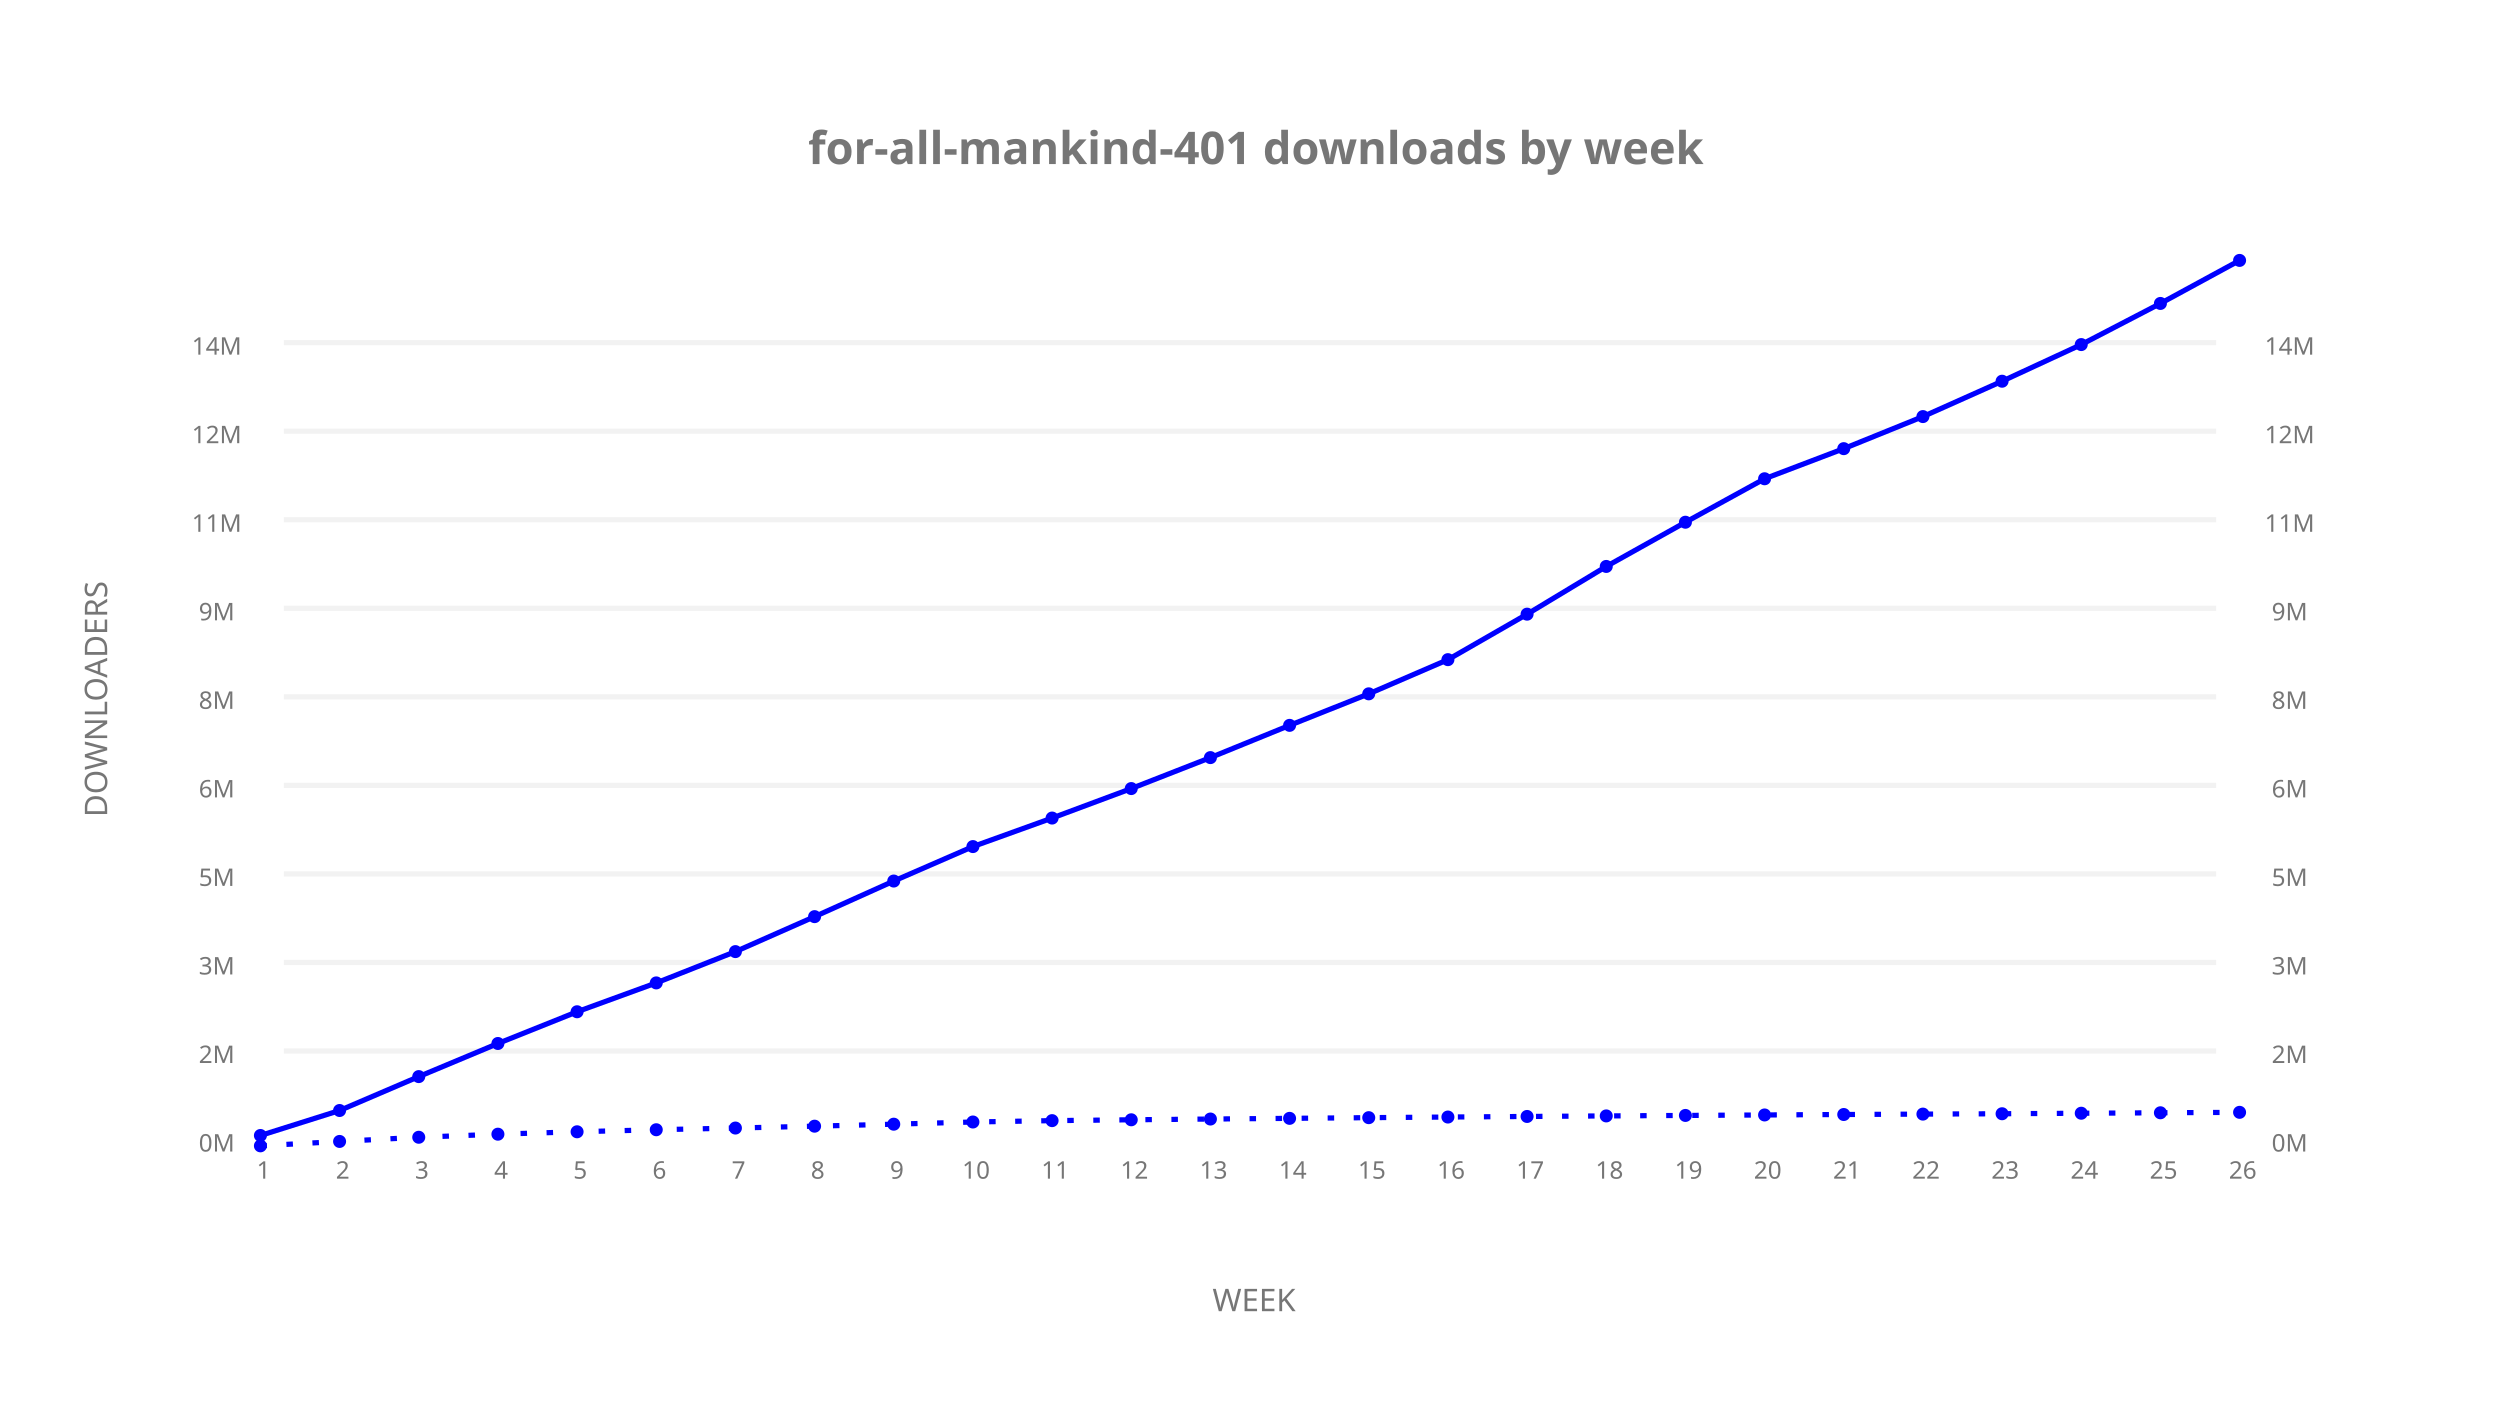
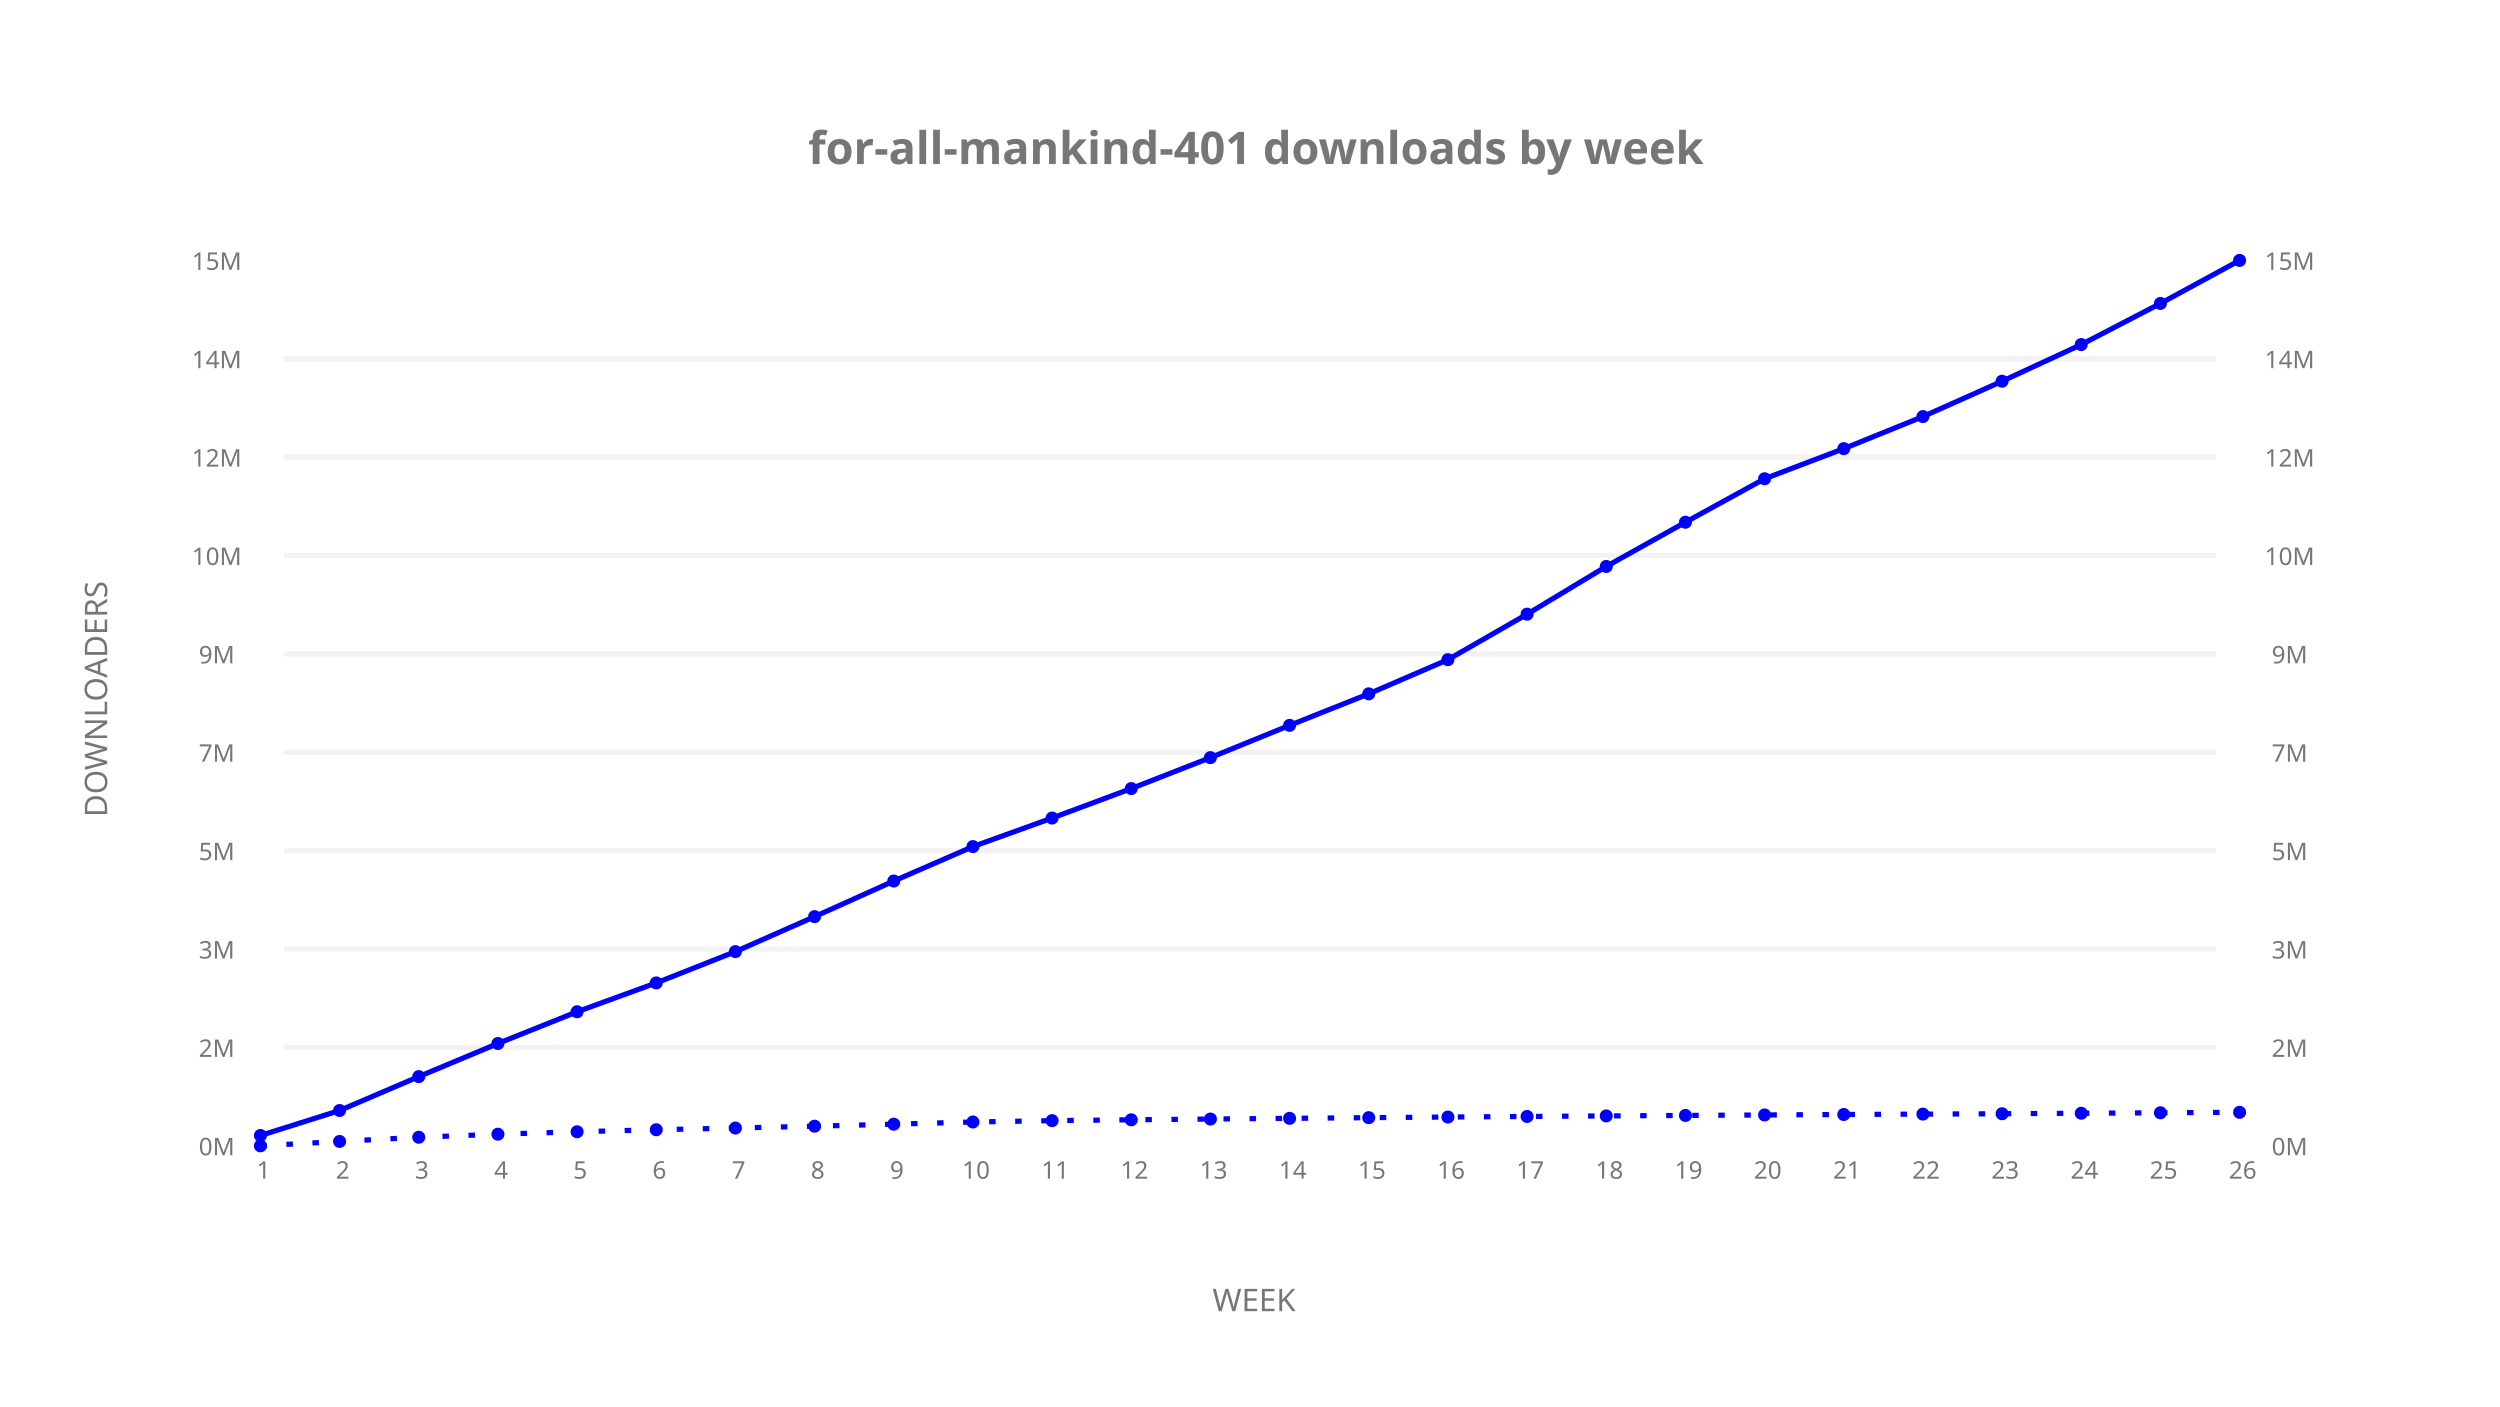
<svg xmlns="http://www.w3.org/2000/svg" xml:space="preserve" id="for-all-mankind-401-downloads-by-week-for-all-mankind-401-week" x="0px" y="0px" width="1920px" height="1080px" viewBox="0 0 1920 1080" enable-background="new 0 0 1920 1080" role="img">
  <g id="annotations">
    <text x="960" y="126" font-family="Atkinson Hyperlegible" font-size="26pt" text-anchor="middle" text-align="center" font-weight="600" font-style="normal" style="fill:rgb(118,118,118); fill-opacity:1; stroke:rgb(118,118,118); stroke-opacity:0; stroke-width:0.5"> for-all-mankind-401 downloads by week</text>
    <g id="axes-lines">
      <text x="960" y="1007" font-family="Atkinson Hyperlegible" font-size="18pt" text-anchor="middle" text-align="center" font-weight="500" font-style="normal" style="fill:rgb(118,118,118); fill-opacity:1; stroke:rgb(118,118,118); stroke-opacity:0; stroke-width:0.5"> WEEK</text>
      <text x="73" y="540" font-family="Atkinson Hyperlegible" font-size="18pt" text-anchor="middle" text-align="center" dominant-baseline="central" font-weight="500" font-style="normal" style="fill:rgb(118,118,118); fill-opacity:1; stroke:rgb(118,118,118); stroke-opacity:0; stroke-width:0.5" transform="rotate(-90,73,540)"> DOWNLOADERS</text>
    </g>
    <g id="tic-y-label-lines">
-       <line x1="218" y1="807.159" x2="1702" y2="807.159" style="fill:rgb(0,0,255); fill-opacity:0; stroke:rgb(242,242,242); stroke-opacity:1; stroke-width:4" />
-       <line x1="218" y1="739.159" x2="1702" y2="739.159" style="fill:rgb(0,0,255); fill-opacity:0; stroke:rgb(242,242,242); stroke-opacity:1; stroke-width:4" />
-       <line x1="218" y1="671.159" x2="1702" y2="671.159" style="fill:rgb(0,0,255); fill-opacity:0; stroke:rgb(242,242,242); stroke-opacity:1; stroke-width:4" />
-       <line x1="218" y1="603.159" x2="1702" y2="603.159" style="fill:rgb(0,0,255); fill-opacity:0; stroke:rgb(242,242,242); stroke-opacity:1; stroke-width:4" />
-       <line x1="218" y1="535.159" x2="1702" y2="535.159" style="fill:rgb(0,0,255); fill-opacity:0; stroke:rgb(242,242,242); stroke-opacity:1; stroke-width:4" />
-       <line x1="218" y1="467.159" x2="1702" y2="467.159" style="fill:rgb(0,0,255); fill-opacity:0; stroke:rgb(242,242,242); stroke-opacity:1; stroke-width:4" />
-       <line x1="218" y1="399.159" x2="1702" y2="399.159" style="fill:rgb(0,0,255); fill-opacity:0; stroke:rgb(242,242,242); stroke-opacity:1; stroke-width:4" />
-       <line x1="218" y1="331.159" x2="1702" y2="331.159" style="fill:rgb(0,0,255); fill-opacity:0; stroke:rgb(242,242,242); stroke-opacity:1; stroke-width:4" />
-       <line x1="218" y1="263.159" x2="1702" y2="263.159" style="fill:rgb(0,0,255); fill-opacity:0; stroke:rgb(242,242,242); stroke-opacity:1; stroke-width:4" />
+       <line x1="218" y1="804.444" x2="1702" y2="804.444" style="fill:rgb(0,0,255); fill-opacity:0; stroke:rgb(242,242,242); stroke-opacity:1; stroke-width:4" />
+       <line x1="218" y1="728.889" x2="1702" y2="728.889" style="fill:rgb(0,0,255); fill-opacity:0; stroke:rgb(242,242,242); stroke-opacity:1; stroke-width:4" />
+       <line x1="218" y1="653.333" x2="1702" y2="653.333" style="fill:rgb(0,0,255); fill-opacity:0; stroke:rgb(242,242,242); stroke-opacity:1; stroke-width:4" />
+       <line x1="218" y1="577.778" x2="1702" y2="577.778" style="fill:rgb(0,0,255); fill-opacity:0; stroke:rgb(242,242,242); stroke-opacity:1; stroke-width:4" />
+       <line x1="218" y1="502.222" x2="1702" y2="502.222" style="fill:rgb(0,0,255); fill-opacity:0; stroke:rgb(242,242,242); stroke-opacity:1; stroke-width:4" />
+       <line x1="218" y1="426.667" x2="1702" y2="426.667" style="fill:rgb(0,0,255); fill-opacity:0; stroke:rgb(242,242,242); stroke-opacity:1; stroke-width:4" />
+       <line x1="218" y1="351.111" x2="1702" y2="351.111" style="fill:rgb(0,0,255); fill-opacity:0; stroke:rgb(242,242,242); stroke-opacity:1; stroke-width:4" />
+       <line x1="218" y1="275.556" x2="1702" y2="275.556" style="fill:rgb(0,0,255); fill-opacity:0; stroke:rgb(242,242,242); stroke-opacity:1; stroke-width:4" />
    </g>
    <g id="tic-x-labels">
      <text x="200" y="898" font-family="Atkinson Hyperlegible" font-size="14pt" text-anchor="middle" text-align="center" dominant-baseline="central" font-weight="400" font-style="normal" style="fill:rgb(118,118,118); fill-opacity:1; stroke:rgb(118,118,118); stroke-opacity:0; stroke-width:0.5"> 1</text>
      <text x="260.8" y="898" font-family="Atkinson Hyperlegible" font-size="14pt" text-anchor="middle" text-align="center" dominant-baseline="central" font-weight="400" font-style="normal" style="fill:rgb(118,118,118); fill-opacity:1; stroke:rgb(118,118,118); stroke-opacity:0; stroke-width:0.5"> 2</text>
      <text x="321.6" y="898" font-family="Atkinson Hyperlegible" font-size="14pt" text-anchor="middle" text-align="center" dominant-baseline="central" font-weight="400" font-style="normal" style="fill:rgb(118,118,118); fill-opacity:1; stroke:rgb(118,118,118); stroke-opacity:0; stroke-width:0.5"> 3</text>
      <text x="382.4" y="898" font-family="Atkinson Hyperlegible" font-size="14pt" text-anchor="middle" text-align="center" dominant-baseline="central" font-weight="400" font-style="normal" style="fill:rgb(118,118,118); fill-opacity:1; stroke:rgb(118,118,118); stroke-opacity:0; stroke-width:0.5"> 4</text>
      <text x="443.2" y="898" font-family="Atkinson Hyperlegible" font-size="14pt" text-anchor="middle" text-align="center" dominant-baseline="central" font-weight="400" font-style="normal" style="fill:rgb(118,118,118); fill-opacity:1; stroke:rgb(118,118,118); stroke-opacity:0; stroke-width:0.5"> 5</text>
      <text x="504" y="898" font-family="Atkinson Hyperlegible" font-size="14pt" text-anchor="middle" text-align="center" dominant-baseline="central" font-weight="400" font-style="normal" style="fill:rgb(118,118,118); fill-opacity:1; stroke:rgb(118,118,118); stroke-opacity:0; stroke-width:0.5"> 6</text>
      <text x="564.8" y="898" font-family="Atkinson Hyperlegible" font-size="14pt" text-anchor="middle" text-align="center" dominant-baseline="central" font-weight="400" font-style="normal" style="fill:rgb(118,118,118); fill-opacity:1; stroke:rgb(118,118,118); stroke-opacity:0; stroke-width:0.5"> 7</text>
      <text x="625.6" y="898" font-family="Atkinson Hyperlegible" font-size="14pt" text-anchor="middle" text-align="center" dominant-baseline="central" font-weight="400" font-style="normal" style="fill:rgb(118,118,118); fill-opacity:1; stroke:rgb(118,118,118); stroke-opacity:0; stroke-width:0.5"> 8</text>
      <text x="686.4" y="898" font-family="Atkinson Hyperlegible" font-size="14pt" text-anchor="middle" text-align="center" dominant-baseline="central" font-weight="400" font-style="normal" style="fill:rgb(118,118,118); fill-opacity:1; stroke:rgb(118,118,118); stroke-opacity:0; stroke-width:0.5"> 9</text>
      <text x="747.2" y="898" font-family="Atkinson Hyperlegible" font-size="14pt" text-anchor="middle" text-align="center" dominant-baseline="central" font-weight="400" font-style="normal" style="fill:rgb(118,118,118); fill-opacity:1; stroke:rgb(118,118,118); stroke-opacity:0; stroke-width:0.5"> 10</text>
      <text x="808" y="898" font-family="Atkinson Hyperlegible" font-size="14pt" text-anchor="middle" text-align="center" dominant-baseline="central" font-weight="400" font-style="normal" style="fill:rgb(118,118,118); fill-opacity:1; stroke:rgb(118,118,118); stroke-opacity:0; stroke-width:0.5"> 11</text>
      <text x="868.8" y="898" font-family="Atkinson Hyperlegible" font-size="14pt" text-anchor="middle" text-align="center" dominant-baseline="central" font-weight="400" font-style="normal" style="fill:rgb(118,118,118); fill-opacity:1; stroke:rgb(118,118,118); stroke-opacity:0; stroke-width:0.5"> 12</text>
      <text x="929.6" y="898" font-family="Atkinson Hyperlegible" font-size="14pt" text-anchor="middle" text-align="center" dominant-baseline="central" font-weight="400" font-style="normal" style="fill:rgb(118,118,118); fill-opacity:1; stroke:rgb(118,118,118); stroke-opacity:0; stroke-width:0.5"> 13</text>
      <text x="990.4" y="898" font-family="Atkinson Hyperlegible" font-size="14pt" text-anchor="middle" text-align="center" dominant-baseline="central" font-weight="400" font-style="normal" style="fill:rgb(118,118,118); fill-opacity:1; stroke:rgb(118,118,118); stroke-opacity:0; stroke-width:0.5"> 14</text>
      <text x="1051.2" y="898" font-family="Atkinson Hyperlegible" font-size="14pt" text-anchor="middle" text-align="center" dominant-baseline="central" font-weight="400" font-style="normal" style="fill:rgb(118,118,118); fill-opacity:1; stroke:rgb(118,118,118); stroke-opacity:0; stroke-width:0.5"> 15</text>
      <text x="1112" y="898" font-family="Atkinson Hyperlegible" font-size="14pt" text-anchor="middle" text-align="center" dominant-baseline="central" font-weight="400" font-style="normal" style="fill:rgb(118,118,118); fill-opacity:1; stroke:rgb(118,118,118); stroke-opacity:0; stroke-width:0.5"> 16</text>
      <text x="1172.8" y="898" font-family="Atkinson Hyperlegible" font-size="14pt" text-anchor="middle" text-align="center" dominant-baseline="central" font-weight="400" font-style="normal" style="fill:rgb(118,118,118); fill-opacity:1; stroke:rgb(118,118,118); stroke-opacity:0; stroke-width:0.5"> 17</text>
      <text x="1233.6" y="898" font-family="Atkinson Hyperlegible" font-size="14pt" text-anchor="middle" text-align="center" dominant-baseline="central" font-weight="400" font-style="normal" style="fill:rgb(118,118,118); fill-opacity:1; stroke:rgb(118,118,118); stroke-opacity:0; stroke-width:0.5"> 18</text>
      <text x="1294.4" y="898" font-family="Atkinson Hyperlegible" font-size="14pt" text-anchor="middle" text-align="center" dominant-baseline="central" font-weight="400" font-style="normal" style="fill:rgb(118,118,118); fill-opacity:1; stroke:rgb(118,118,118); stroke-opacity:0; stroke-width:0.5"> 19</text>
      <text x="1355.2" y="898" font-family="Atkinson Hyperlegible" font-size="14pt" text-anchor="middle" text-align="center" dominant-baseline="central" font-weight="400" font-style="normal" style="fill:rgb(118,118,118); fill-opacity:1; stroke:rgb(118,118,118); stroke-opacity:0; stroke-width:0.5"> 20</text>
      <text x="1416" y="898" font-family="Atkinson Hyperlegible" font-size="14pt" text-anchor="middle" text-align="center" dominant-baseline="central" font-weight="400" font-style="normal" style="fill:rgb(118,118,118); fill-opacity:1; stroke:rgb(118,118,118); stroke-opacity:0; stroke-width:0.5"> 21</text>
      <text x="1476.8" y="898" font-family="Atkinson Hyperlegible" font-size="14pt" text-anchor="middle" text-align="center" dominant-baseline="central" font-weight="400" font-style="normal" style="fill:rgb(118,118,118); fill-opacity:1; stroke:rgb(118,118,118); stroke-opacity:0; stroke-width:0.5"> 22</text>
      <text x="1537.6" y="898" font-family="Atkinson Hyperlegible" font-size="14pt" text-anchor="middle" text-align="center" dominant-baseline="central" font-weight="400" font-style="normal" style="fill:rgb(118,118,118); fill-opacity:1; stroke:rgb(118,118,118); stroke-opacity:0; stroke-width:0.5"> 23</text>
      <text x="1598.4" y="898" font-family="Atkinson Hyperlegible" font-size="14pt" text-anchor="middle" text-align="center" dominant-baseline="central" font-weight="400" font-style="normal" style="fill:rgb(118,118,118); fill-opacity:1; stroke:rgb(118,118,118); stroke-opacity:0; stroke-width:0.5"> 24</text>
      <text x="1659.2" y="898" font-family="Atkinson Hyperlegible" font-size="14pt" text-anchor="middle" text-align="center" dominant-baseline="central" font-weight="400" font-style="normal" style="fill:rgb(118,118,118); fill-opacity:1; stroke:rgb(118,118,118); stroke-opacity:0; stroke-width:0.5"> 25</text>
      <text x="1720" y="898" font-family="Atkinson Hyperlegible" font-size="14pt" text-anchor="middle" text-align="center" dominant-baseline="central" font-weight="400" font-style="normal" style="fill:rgb(118,118,118); fill-opacity:1; stroke:rgb(118,118,118); stroke-opacity:0; stroke-width:0.5"> 26</text>
    </g>
    <g id="tic-y-labels">
-       <text x="164" y="877.159" font-family="Atkinson Hyperlegible" font-size="14pt" text-anchor="middle" text-align="center" dominant-baseline="central" font-weight="400" font-style="normal" style="fill:rgb(118,118,118); fill-opacity:1; stroke:rgb(118,118,118); stroke-opacity:0; stroke-width:0.5"> 0M</text>
-       <text x="1756" y="877.159" font-family="Atkinson Hyperlegible" font-size="14pt" text-anchor="middle" text-align="center" dominant-baseline="central" font-weight="400" font-style="normal" style="fill:rgb(118,118,118); fill-opacity:1; stroke:rgb(118,118,118); stroke-opacity:0; stroke-width:0.5"> 0M</text>
-       <text x="164" y="809.159" font-family="Atkinson Hyperlegible" font-size="14pt" text-anchor="middle" text-align="center" dominant-baseline="central" font-weight="400" font-style="normal" style="fill:rgb(118,118,118); fill-opacity:1; stroke:rgb(118,118,118); stroke-opacity:0; stroke-width:0.5"> 2M</text>
-       <text x="1756" y="809.159" font-family="Atkinson Hyperlegible" font-size="14pt" text-anchor="middle" text-align="center" dominant-baseline="central" font-weight="400" font-style="normal" style="fill:rgb(118,118,118); fill-opacity:1; stroke:rgb(118,118,118); stroke-opacity:0; stroke-width:0.5"> 2M</text>
-       <text x="164" y="741.159" font-family="Atkinson Hyperlegible" font-size="14pt" text-anchor="middle" text-align="center" dominant-baseline="central" font-weight="400" font-style="normal" style="fill:rgb(118,118,118); fill-opacity:1; stroke:rgb(118,118,118); stroke-opacity:0; stroke-width:0.5"> 3M</text>
-       <text x="1756" y="741.159" font-family="Atkinson Hyperlegible" font-size="14pt" text-anchor="middle" text-align="center" dominant-baseline="central" font-weight="400" font-style="normal" style="fill:rgb(118,118,118); fill-opacity:1; stroke:rgb(118,118,118); stroke-opacity:0; stroke-width:0.5"> 3M</text>
-       <text x="164" y="673.159" font-family="Atkinson Hyperlegible" font-size="14pt" text-anchor="middle" text-align="center" dominant-baseline="central" font-weight="400" font-style="normal" style="fill:rgb(118,118,118); fill-opacity:1; stroke:rgb(118,118,118); stroke-opacity:0; stroke-width:0.5"> 5M</text>
-       <text x="1756" y="673.159" font-family="Atkinson Hyperlegible" font-size="14pt" text-anchor="middle" text-align="center" dominant-baseline="central" font-weight="400" font-style="normal" style="fill:rgb(118,118,118); fill-opacity:1; stroke:rgb(118,118,118); stroke-opacity:0; stroke-width:0.5"> 5M</text>
-       <text x="164" y="605.159" font-family="Atkinson Hyperlegible" font-size="14pt" text-anchor="middle" text-align="center" dominant-baseline="central" font-weight="400" font-style="normal" style="fill:rgb(118,118,118); fill-opacity:1; stroke:rgb(118,118,118); stroke-opacity:0; stroke-width:0.5"> 6M</text>
-       <text x="1756" y="605.159" font-family="Atkinson Hyperlegible" font-size="14pt" text-anchor="middle" text-align="center" dominant-baseline="central" font-weight="400" font-style="normal" style="fill:rgb(118,118,118); fill-opacity:1; stroke:rgb(118,118,118); stroke-opacity:0; stroke-width:0.5"> 6M</text>
-       <text x="164" y="537.159" font-family="Atkinson Hyperlegible" font-size="14pt" text-anchor="middle" text-align="center" dominant-baseline="central" font-weight="400" font-style="normal" style="fill:rgb(118,118,118); fill-opacity:1; stroke:rgb(118,118,118); stroke-opacity:0; stroke-width:0.5"> 8M</text>
-       <text x="1756" y="537.159" font-family="Atkinson Hyperlegible" font-size="14pt" text-anchor="middle" text-align="center" dominant-baseline="central" font-weight="400" font-style="normal" style="fill:rgb(118,118,118); fill-opacity:1; stroke:rgb(118,118,118); stroke-opacity:0; stroke-width:0.5"> 8M</text>
-       <text x="164" y="469.159" font-family="Atkinson Hyperlegible" font-size="14pt" text-anchor="middle" text-align="center" dominant-baseline="central" font-weight="400" font-style="normal" style="fill:rgb(118,118,118); fill-opacity:1; stroke:rgb(118,118,118); stroke-opacity:0; stroke-width:0.5"> 9M</text>
-       <text x="1756" y="469.159" font-family="Atkinson Hyperlegible" font-size="14pt" text-anchor="middle" text-align="center" dominant-baseline="central" font-weight="400" font-style="normal" style="fill:rgb(118,118,118); fill-opacity:1; stroke:rgb(118,118,118); stroke-opacity:0; stroke-width:0.5"> 9M</text>
-       <text x="164" y="401.159" font-family="Atkinson Hyperlegible" font-size="14pt" text-anchor="middle" text-align="center" dominant-baseline="central" font-weight="400" font-style="normal" style="fill:rgb(118,118,118); fill-opacity:1; stroke:rgb(118,118,118); stroke-opacity:0; stroke-width:0.5"> 11M</text>
-       <text x="1756" y="401.159" font-family="Atkinson Hyperlegible" font-size="14pt" text-anchor="middle" text-align="center" dominant-baseline="central" font-weight="400" font-style="normal" style="fill:rgb(118,118,118); fill-opacity:1; stroke:rgb(118,118,118); stroke-opacity:0; stroke-width:0.5"> 11M</text>
-       <text x="164" y="333.159" font-family="Atkinson Hyperlegible" font-size="14pt" text-anchor="middle" text-align="center" dominant-baseline="central" font-weight="400" font-style="normal" style="fill:rgb(118,118,118); fill-opacity:1; stroke:rgb(118,118,118); stroke-opacity:0; stroke-width:0.5"> 12M</text>
-       <text x="1756" y="333.159" font-family="Atkinson Hyperlegible" font-size="14pt" text-anchor="middle" text-align="center" dominant-baseline="central" font-weight="400" font-style="normal" style="fill:rgb(118,118,118); fill-opacity:1; stroke:rgb(118,118,118); stroke-opacity:0; stroke-width:0.5"> 12M</text>
-       <text x="164" y="265.159" font-family="Atkinson Hyperlegible" font-size="14pt" text-anchor="middle" text-align="center" dominant-baseline="central" font-weight="400" font-style="normal" style="fill:rgb(118,118,118); fill-opacity:1; stroke:rgb(118,118,118); stroke-opacity:0; stroke-width:0.5"> 14M</text>
-       <text x="1756" y="265.159" font-family="Atkinson Hyperlegible" font-size="14pt" text-anchor="middle" text-align="center" dominant-baseline="central" font-weight="400" font-style="normal" style="fill:rgb(118,118,118); fill-opacity:1; stroke:rgb(118,118,118); stroke-opacity:0; stroke-width:0.5"> 14M</text>
+       <text x="164" y="880" font-family="Atkinson Hyperlegible" font-size="14pt" text-anchor="middle" text-align="center" dominant-baseline="central" font-weight="400" font-style="normal" style="fill:rgb(118,118,118); fill-opacity:1; stroke:rgb(118,118,118); stroke-opacity:0; stroke-width:0.5"> 0M</text>
+       <text x="1756" y="880" font-family="Atkinson Hyperlegible" font-size="14pt" text-anchor="middle" text-align="center" dominant-baseline="central" font-weight="400" font-style="normal" style="fill:rgb(118,118,118); fill-opacity:1; stroke:rgb(118,118,118); stroke-opacity:0; stroke-width:0.5"> 0M</text>
+       <text x="164" y="804.444" font-family="Atkinson Hyperlegible" font-size="14pt" text-anchor="middle" text-align="center" dominant-baseline="central" font-weight="400" font-style="normal" style="fill:rgb(118,118,118); fill-opacity:1; stroke:rgb(118,118,118); stroke-opacity:0; stroke-width:0.5"> 2M</text>
+       <text x="1756" y="804.444" font-family="Atkinson Hyperlegible" font-size="14pt" text-anchor="middle" text-align="center" dominant-baseline="central" font-weight="400" font-style="normal" style="fill:rgb(118,118,118); fill-opacity:1; stroke:rgb(118,118,118); stroke-opacity:0; stroke-width:0.5"> 2M</text>
+       <text x="164" y="728.889" font-family="Atkinson Hyperlegible" font-size="14pt" text-anchor="middle" text-align="center" dominant-baseline="central" font-weight="400" font-style="normal" style="fill:rgb(118,118,118); fill-opacity:1; stroke:rgb(118,118,118); stroke-opacity:0; stroke-width:0.5"> 3M</text>
+       <text x="1756" y="728.889" font-family="Atkinson Hyperlegible" font-size="14pt" text-anchor="middle" text-align="center" dominant-baseline="central" font-weight="400" font-style="normal" style="fill:rgb(118,118,118); fill-opacity:1; stroke:rgb(118,118,118); stroke-opacity:0; stroke-width:0.5"> 3M</text>
+       <text x="164" y="653.333" font-family="Atkinson Hyperlegible" font-size="14pt" text-anchor="middle" text-align="center" dominant-baseline="central" font-weight="400" font-style="normal" style="fill:rgb(118,118,118); fill-opacity:1; stroke:rgb(118,118,118); stroke-opacity:0; stroke-width:0.5"> 5M</text>
+       <text x="1756" y="653.333" font-family="Atkinson Hyperlegible" font-size="14pt" text-anchor="middle" text-align="center" dominant-baseline="central" font-weight="400" font-style="normal" style="fill:rgb(118,118,118); fill-opacity:1; stroke:rgb(118,118,118); stroke-opacity:0; stroke-width:0.5"> 5M</text>
+       <text x="164" y="577.778" font-family="Atkinson Hyperlegible" font-size="14pt" text-anchor="middle" text-align="center" dominant-baseline="central" font-weight="400" font-style="normal" style="fill:rgb(118,118,118); fill-opacity:1; stroke:rgb(118,118,118); stroke-opacity:0; stroke-width:0.5"> 7M</text>
+       <text x="1756" y="577.778" font-family="Atkinson Hyperlegible" font-size="14pt" text-anchor="middle" text-align="center" dominant-baseline="central" font-weight="400" font-style="normal" style="fill:rgb(118,118,118); fill-opacity:1; stroke:rgb(118,118,118); stroke-opacity:0; stroke-width:0.5"> 7M</text>
+       <text x="164" y="502.222" font-family="Atkinson Hyperlegible" font-size="14pt" text-anchor="middle" text-align="center" dominant-baseline="central" font-weight="400" font-style="normal" style="fill:rgb(118,118,118); fill-opacity:1; stroke:rgb(118,118,118); stroke-opacity:0; stroke-width:0.5"> 9M</text>
+       <text x="1756" y="502.222" font-family="Atkinson Hyperlegible" font-size="14pt" text-anchor="middle" text-align="center" dominant-baseline="central" font-weight="400" font-style="normal" style="fill:rgb(118,118,118); fill-opacity:1; stroke:rgb(118,118,118); stroke-opacity:0; stroke-width:0.5"> 9M</text>
+       <text x="164" y="426.667" font-family="Atkinson Hyperlegible" font-size="14pt" text-anchor="middle" text-align="center" dominant-baseline="central" font-weight="400" font-style="normal" style="fill:rgb(118,118,118); fill-opacity:1; stroke:rgb(118,118,118); stroke-opacity:0; stroke-width:0.5"> 10M</text>
+       <text x="1756" y="426.667" font-family="Atkinson Hyperlegible" font-size="14pt" text-anchor="middle" text-align="center" dominant-baseline="central" font-weight="400" font-style="normal" style="fill:rgb(118,118,118); fill-opacity:1; stroke:rgb(118,118,118); stroke-opacity:0; stroke-width:0.5"> 10M</text>
+       <text x="164" y="351.111" font-family="Atkinson Hyperlegible" font-size="14pt" text-anchor="middle" text-align="center" dominant-baseline="central" font-weight="400" font-style="normal" style="fill:rgb(118,118,118); fill-opacity:1; stroke:rgb(118,118,118); stroke-opacity:0; stroke-width:0.5"> 12M</text>
+       <text x="1756" y="351.111" font-family="Atkinson Hyperlegible" font-size="14pt" text-anchor="middle" text-align="center" dominant-baseline="central" font-weight="400" font-style="normal" style="fill:rgb(118,118,118); fill-opacity:1; stroke:rgb(118,118,118); stroke-opacity:0; stroke-width:0.5"> 12M</text>
+       <text x="164" y="275.556" font-family="Atkinson Hyperlegible" font-size="14pt" text-anchor="middle" text-align="center" dominant-baseline="central" font-weight="400" font-style="normal" style="fill:rgb(118,118,118); fill-opacity:1; stroke:rgb(118,118,118); stroke-opacity:0; stroke-width:0.5"> 14M</text>
+       <text x="1756" y="275.556" font-family="Atkinson Hyperlegible" font-size="14pt" text-anchor="middle" text-align="center" dominant-baseline="central" font-weight="400" font-style="normal" style="fill:rgb(118,118,118); fill-opacity:1; stroke:rgb(118,118,118); stroke-opacity:0; stroke-width:0.5"> 14M</text>
+       <text x="164" y="200" font-family="Atkinson Hyperlegible" font-size="14pt" text-anchor="middle" text-align="center" dominant-baseline="central" font-weight="400" font-style="normal" style="fill:rgb(118,118,118); fill-opacity:1; stroke:rgb(118,118,118); stroke-opacity:0; stroke-width:0.5"> 15M</text>
+       <text x="1756" y="200" font-family="Atkinson Hyperlegible" font-size="14pt" text-anchor="middle" text-align="center" dominant-baseline="central" font-weight="400" font-style="normal" style="fill:rgb(118,118,118); fill-opacity:1; stroke:rgb(118,118,118); stroke-opacity:0; stroke-width:0.5"> 15M</text>
    </g>
  </g>
  <g id="polyline-for-all-mankind-401 downloads by week">
    <polyline points="200,872.053 260.8,852.87 321.6,826.827 382.4,801.403 443.2,777.033 504,754.873 564.8,730.834 625.6,703.983 686.4,676.64 747.2,650.175 808,628.268 868.8,605.619 929.6,581.838 990.4,557.075 1051.2,532.861 1112,506.613 1172.8,471.683 1233.6,435.03 1294.4,401.071 1355.2,367.689 1416,344.566 1476.8,319.937 1537.6,292.778 1598.4,264.633 1659.2,233.049 1720,200 " style="fill:rgb(0,0,255); fill-opacity:0; stroke:rgb(0,0,255); stroke-opacity:1; stroke-width:4" />
  </g>
  <g id="markers-for-all-mankind-401 downloads by week">
    <circle cx="200" cy="872.053" r="5" style="fill:rgb(0,0,255); fill-opacity:1; stroke:rgb(0,0,255); stroke-opacity:0; stroke-width:4">
</circle>
    <circle cx="260.8" cy="852.87" r="5" style="fill:rgb(0,0,255); fill-opacity:1; stroke:rgb(0,0,255); stroke-opacity:0; stroke-width:4">
</circle>
    <circle cx="321.6" cy="826.827" r="5" style="fill:rgb(0,0,255); fill-opacity:1; stroke:rgb(0,0,255); stroke-opacity:0; stroke-width:4">
</circle>
    <circle cx="382.4" cy="801.403" r="5" style="fill:rgb(0,0,255); fill-opacity:1; stroke:rgb(0,0,255); stroke-opacity:0; stroke-width:4">
</circle>
    <circle cx="443.2" cy="777.033" r="5" style="fill:rgb(0,0,255); fill-opacity:1; stroke:rgb(0,0,255); stroke-opacity:0; stroke-width:4">
</circle>
    <circle cx="504" cy="754.873" r="5" style="fill:rgb(0,0,255); fill-opacity:1; stroke:rgb(0,0,255); stroke-opacity:0; stroke-width:4">
</circle>
    <circle cx="564.8" cy="730.834" r="5" style="fill:rgb(0,0,255); fill-opacity:1; stroke:rgb(0,0,255); stroke-opacity:0; stroke-width:4">
</circle>
    <circle cx="625.6" cy="703.983" r="5" style="fill:rgb(0,0,255); fill-opacity:1; stroke:rgb(0,0,255); stroke-opacity:0; stroke-width:4">
</circle>
    <circle cx="686.4" cy="676.64" r="5" style="fill:rgb(0,0,255); fill-opacity:1; stroke:rgb(0,0,255); stroke-opacity:0; stroke-width:4">
</circle>
    <circle cx="747.2" cy="650.175" r="5" style="fill:rgb(0,0,255); fill-opacity:1; stroke:rgb(0,0,255); stroke-opacity:0; stroke-width:4">
</circle>
    <circle cx="808" cy="628.268" r="5" style="fill:rgb(0,0,255); fill-opacity:1; stroke:rgb(0,0,255); stroke-opacity:0; stroke-width:4">
</circle>
    <circle cx="868.8" cy="605.619" r="5" style="fill:rgb(0,0,255); fill-opacity:1; stroke:rgb(0,0,255); stroke-opacity:0; stroke-width:4">
</circle>
    <circle cx="929.6" cy="581.838" r="5" style="fill:rgb(0,0,255); fill-opacity:1; stroke:rgb(0,0,255); stroke-opacity:0; stroke-width:4">
</circle>
    <circle cx="990.4" cy="557.075" r="5" style="fill:rgb(0,0,255); fill-opacity:1; stroke:rgb(0,0,255); stroke-opacity:0; stroke-width:4">
</circle>
    <circle cx="1051.2" cy="532.861" r="5" style="fill:rgb(0,0,255); fill-opacity:1; stroke:rgb(0,0,255); stroke-opacity:0; stroke-width:4">
</circle>
    <circle cx="1112" cy="506.613" r="5" style="fill:rgb(0,0,255); fill-opacity:1; stroke:rgb(0,0,255); stroke-opacity:0; stroke-width:4">
</circle>
    <circle cx="1172.8" cy="471.683" r="5" style="fill:rgb(0,0,255); fill-opacity:1; stroke:rgb(0,0,255); stroke-opacity:0; stroke-width:4">
</circle>
    <circle cx="1233.6" cy="435.03" r="5" style="fill:rgb(0,0,255); fill-opacity:1; stroke:rgb(0,0,255); stroke-opacity:0; stroke-width:4">
</circle>
    <circle cx="1294.4" cy="401.071" r="5" style="fill:rgb(0,0,255); fill-opacity:1; stroke:rgb(0,0,255); stroke-opacity:0; stroke-width:4">
</circle>
    <circle cx="1355.2" cy="367.689" r="5" style="fill:rgb(0,0,255); fill-opacity:1; stroke:rgb(0,0,255); stroke-opacity:0; stroke-width:4">
</circle>
    <circle cx="1416" cy="344.566" r="5" style="fill:rgb(0,0,255); fill-opacity:1; stroke:rgb(0,0,255); stroke-opacity:0; stroke-width:4">
</circle>
    <circle cx="1476.8" cy="319.937" r="5" style="fill:rgb(0,0,255); fill-opacity:1; stroke:rgb(0,0,255); stroke-opacity:0; stroke-width:4">
</circle>
    <circle cx="1537.6" cy="292.778" r="5" style="fill:rgb(0,0,255); fill-opacity:1; stroke:rgb(0,0,255); stroke-opacity:0; stroke-width:4">
</circle>
    <circle cx="1598.4" cy="264.633" r="5" style="fill:rgb(0,0,255); fill-opacity:1; stroke:rgb(0,0,255); stroke-opacity:0; stroke-width:4">
</circle>
    <circle cx="1659.2" cy="233.049" r="5" style="fill:rgb(0,0,255); fill-opacity:1; stroke:rgb(0,0,255); stroke-opacity:0; stroke-width:4">
</circle>
    <circle cx="1720" cy="200" r="5" style="fill:rgb(0,0,255); fill-opacity:1; stroke:rgb(0,0,255); stroke-opacity:0; stroke-width:4">
</circle>
  </g>
  <g id="polyline-for-all-mankind-401 downloads by week uploaders">
    <polyline points="200,880 260.8,876.631 321.6,873.419 382.4,871.061 443.2,869.209 504,867.642 564.8,866.338 625.6,864.909 686.4,863.381 747.2,861.696 808,860.649 868.8,859.996 929.6,859.419 990.4,858.894 1051.2,858.366 1112,857.89 1172.8,857.445 1233.6,857.025 1294.4,856.658 1355.2,856.291 1416,855.94 1476.8,855.634 1537.6,855.356 1598.4,854.965 1659.2,854.613 1720,854.269 " stroke-dasharray="5 15" style="fill:rgb(0,0,255); fill-opacity:0; stroke:rgb(0,0,255); stroke-opacity:1; stroke-width:4" />
  </g>
  <g id="markers-for-all-mankind-401 downloads by week uploaders">
    <circle cx="200" cy="880" r="5" style="fill:rgb(0,0,255); fill-opacity:1; stroke:rgb(0,0,255); stroke-opacity:0; stroke-width:4">
</circle>
    <circle cx="260.8" cy="876.631" r="5" style="fill:rgb(0,0,255); fill-opacity:1; stroke:rgb(0,0,255); stroke-opacity:0; stroke-width:4">
</circle>
    <circle cx="321.6" cy="873.419" r="5" style="fill:rgb(0,0,255); fill-opacity:1; stroke:rgb(0,0,255); stroke-opacity:0; stroke-width:4">
</circle>
    <circle cx="382.4" cy="871.061" r="5" style="fill:rgb(0,0,255); fill-opacity:1; stroke:rgb(0,0,255); stroke-opacity:0; stroke-width:4">
</circle>
    <circle cx="443.2" cy="869.209" r="5" style="fill:rgb(0,0,255); fill-opacity:1; stroke:rgb(0,0,255); stroke-opacity:0; stroke-width:4">
</circle>
    <circle cx="504" cy="867.642" r="5" style="fill:rgb(0,0,255); fill-opacity:1; stroke:rgb(0,0,255); stroke-opacity:0; stroke-width:4">
</circle>
    <circle cx="564.8" cy="866.338" r="5" style="fill:rgb(0,0,255); fill-opacity:1; stroke:rgb(0,0,255); stroke-opacity:0; stroke-width:4">
</circle>
    <circle cx="625.6" cy="864.909" r="5" style="fill:rgb(0,0,255); fill-opacity:1; stroke:rgb(0,0,255); stroke-opacity:0; stroke-width:4">
</circle>
    <circle cx="686.4" cy="863.381" r="5" style="fill:rgb(0,0,255); fill-opacity:1; stroke:rgb(0,0,255); stroke-opacity:0; stroke-width:4">
</circle>
    <circle cx="747.2" cy="861.696" r="5" style="fill:rgb(0,0,255); fill-opacity:1; stroke:rgb(0,0,255); stroke-opacity:0; stroke-width:4">
</circle>
    <circle cx="808" cy="860.649" r="5" style="fill:rgb(0,0,255); fill-opacity:1; stroke:rgb(0,0,255); stroke-opacity:0; stroke-width:4">
</circle>
    <circle cx="868.8" cy="859.996" r="5" style="fill:rgb(0,0,255); fill-opacity:1; stroke:rgb(0,0,255); stroke-opacity:0; stroke-width:4">
</circle>
    <circle cx="929.6" cy="859.419" r="5" style="fill:rgb(0,0,255); fill-opacity:1; stroke:rgb(0,0,255); stroke-opacity:0; stroke-width:4">
</circle>
    <circle cx="990.4" cy="858.894" r="5" style="fill:rgb(0,0,255); fill-opacity:1; stroke:rgb(0,0,255); stroke-opacity:0; stroke-width:4">
</circle>
    <circle cx="1051.2" cy="858.366" r="5" style="fill:rgb(0,0,255); fill-opacity:1; stroke:rgb(0,0,255); stroke-opacity:0; stroke-width:4">
</circle>
    <circle cx="1112" cy="857.89" r="5" style="fill:rgb(0,0,255); fill-opacity:1; stroke:rgb(0,0,255); stroke-opacity:0; stroke-width:4">
</circle>
    <circle cx="1172.8" cy="857.445" r="5" style="fill:rgb(0,0,255); fill-opacity:1; stroke:rgb(0,0,255); stroke-opacity:0; stroke-width:4">
</circle>
    <circle cx="1233.6" cy="857.025" r="5" style="fill:rgb(0,0,255); fill-opacity:1; stroke:rgb(0,0,255); stroke-opacity:0; stroke-width:4">
</circle>
    <circle cx="1294.4" cy="856.658" r="5" style="fill:rgb(0,0,255); fill-opacity:1; stroke:rgb(0,0,255); stroke-opacity:0; stroke-width:4">
</circle>
    <circle cx="1355.2" cy="856.291" r="5" style="fill:rgb(0,0,255); fill-opacity:1; stroke:rgb(0,0,255); stroke-opacity:0; stroke-width:4">
</circle>
    <circle cx="1416" cy="855.94" r="5" style="fill:rgb(0,0,255); fill-opacity:1; stroke:rgb(0,0,255); stroke-opacity:0; stroke-width:4">
</circle>
    <circle cx="1476.8" cy="855.634" r="5" style="fill:rgb(0,0,255); fill-opacity:1; stroke:rgb(0,0,255); stroke-opacity:0; stroke-width:4">
</circle>
    <circle cx="1537.6" cy="855.356" r="5" style="fill:rgb(0,0,255); fill-opacity:1; stroke:rgb(0,0,255); stroke-opacity:0; stroke-width:4">
</circle>
    <circle cx="1598.4" cy="854.965" r="5" style="fill:rgb(0,0,255); fill-opacity:1; stroke:rgb(0,0,255); stroke-opacity:0; stroke-width:4">
</circle>
    <circle cx="1659.2" cy="854.613" r="5" style="fill:rgb(0,0,255); fill-opacity:1; stroke:rgb(0,0,255); stroke-opacity:0; stroke-width:4">
</circle>
    <circle cx="1720" cy="854.269" r="5" style="fill:rgb(0,0,255); fill-opacity:1; stroke:rgb(0,0,255); stroke-opacity:0; stroke-width:4">
</circle>
  </g>
</svg>
